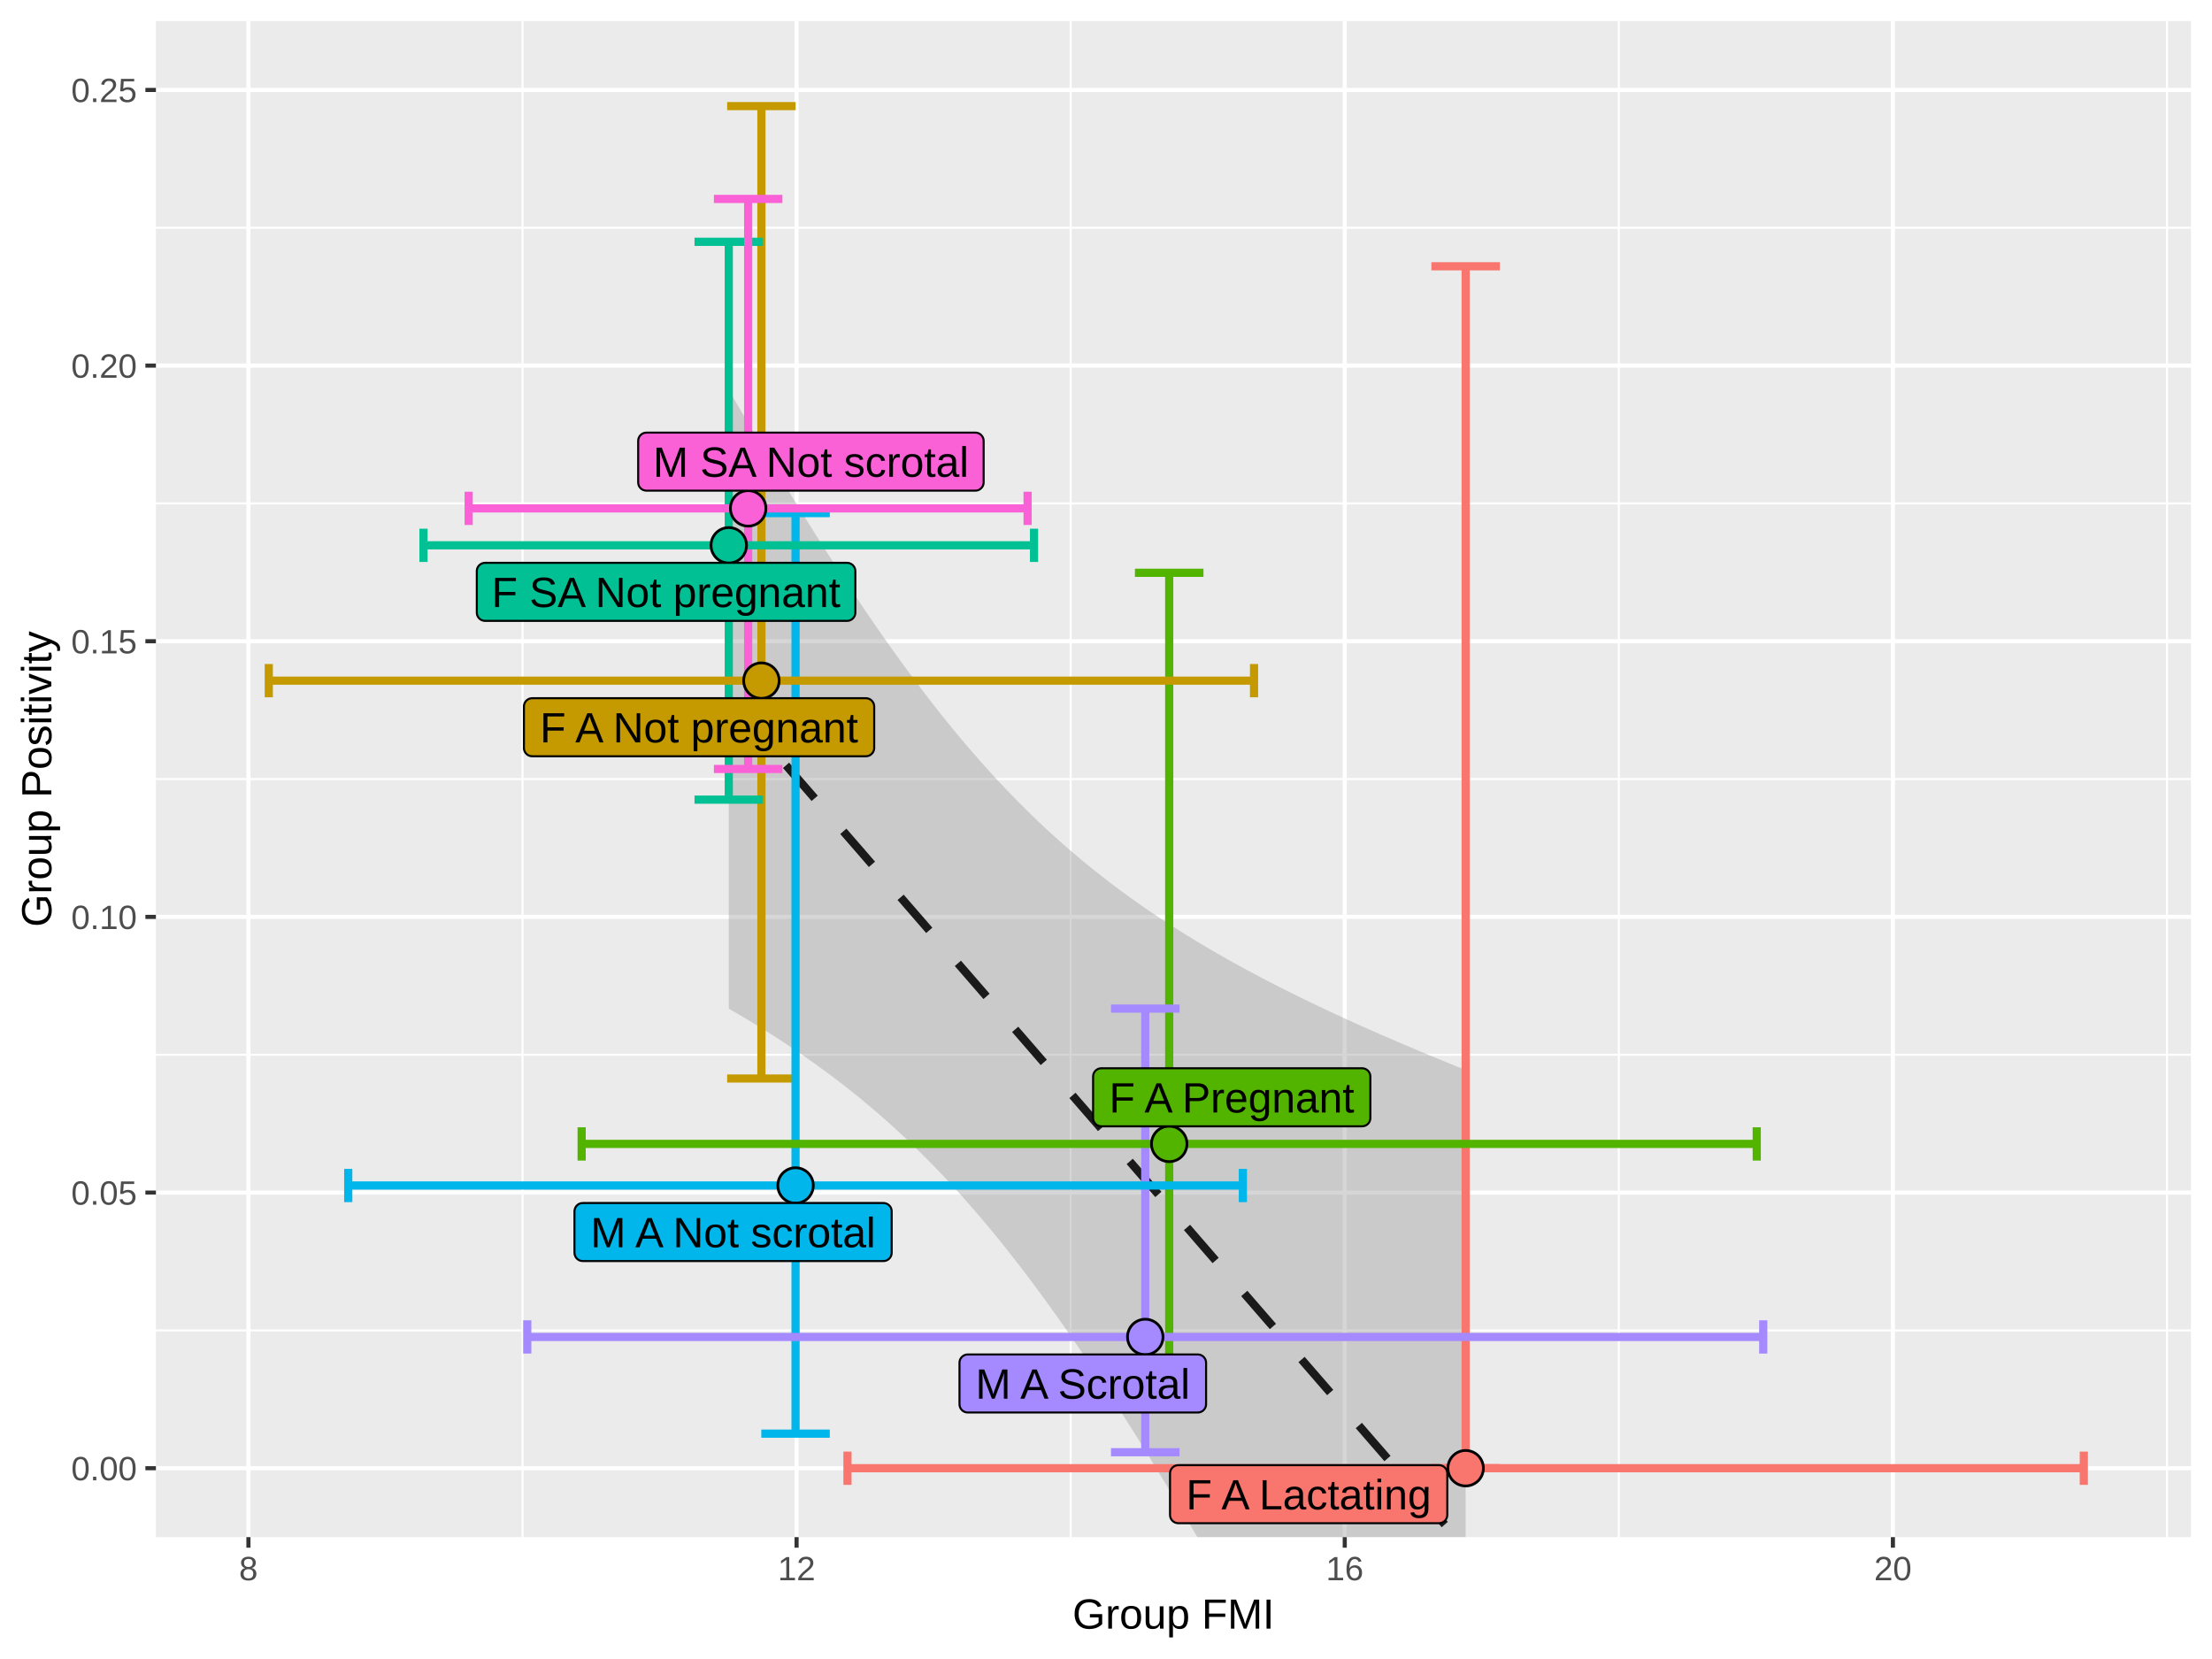
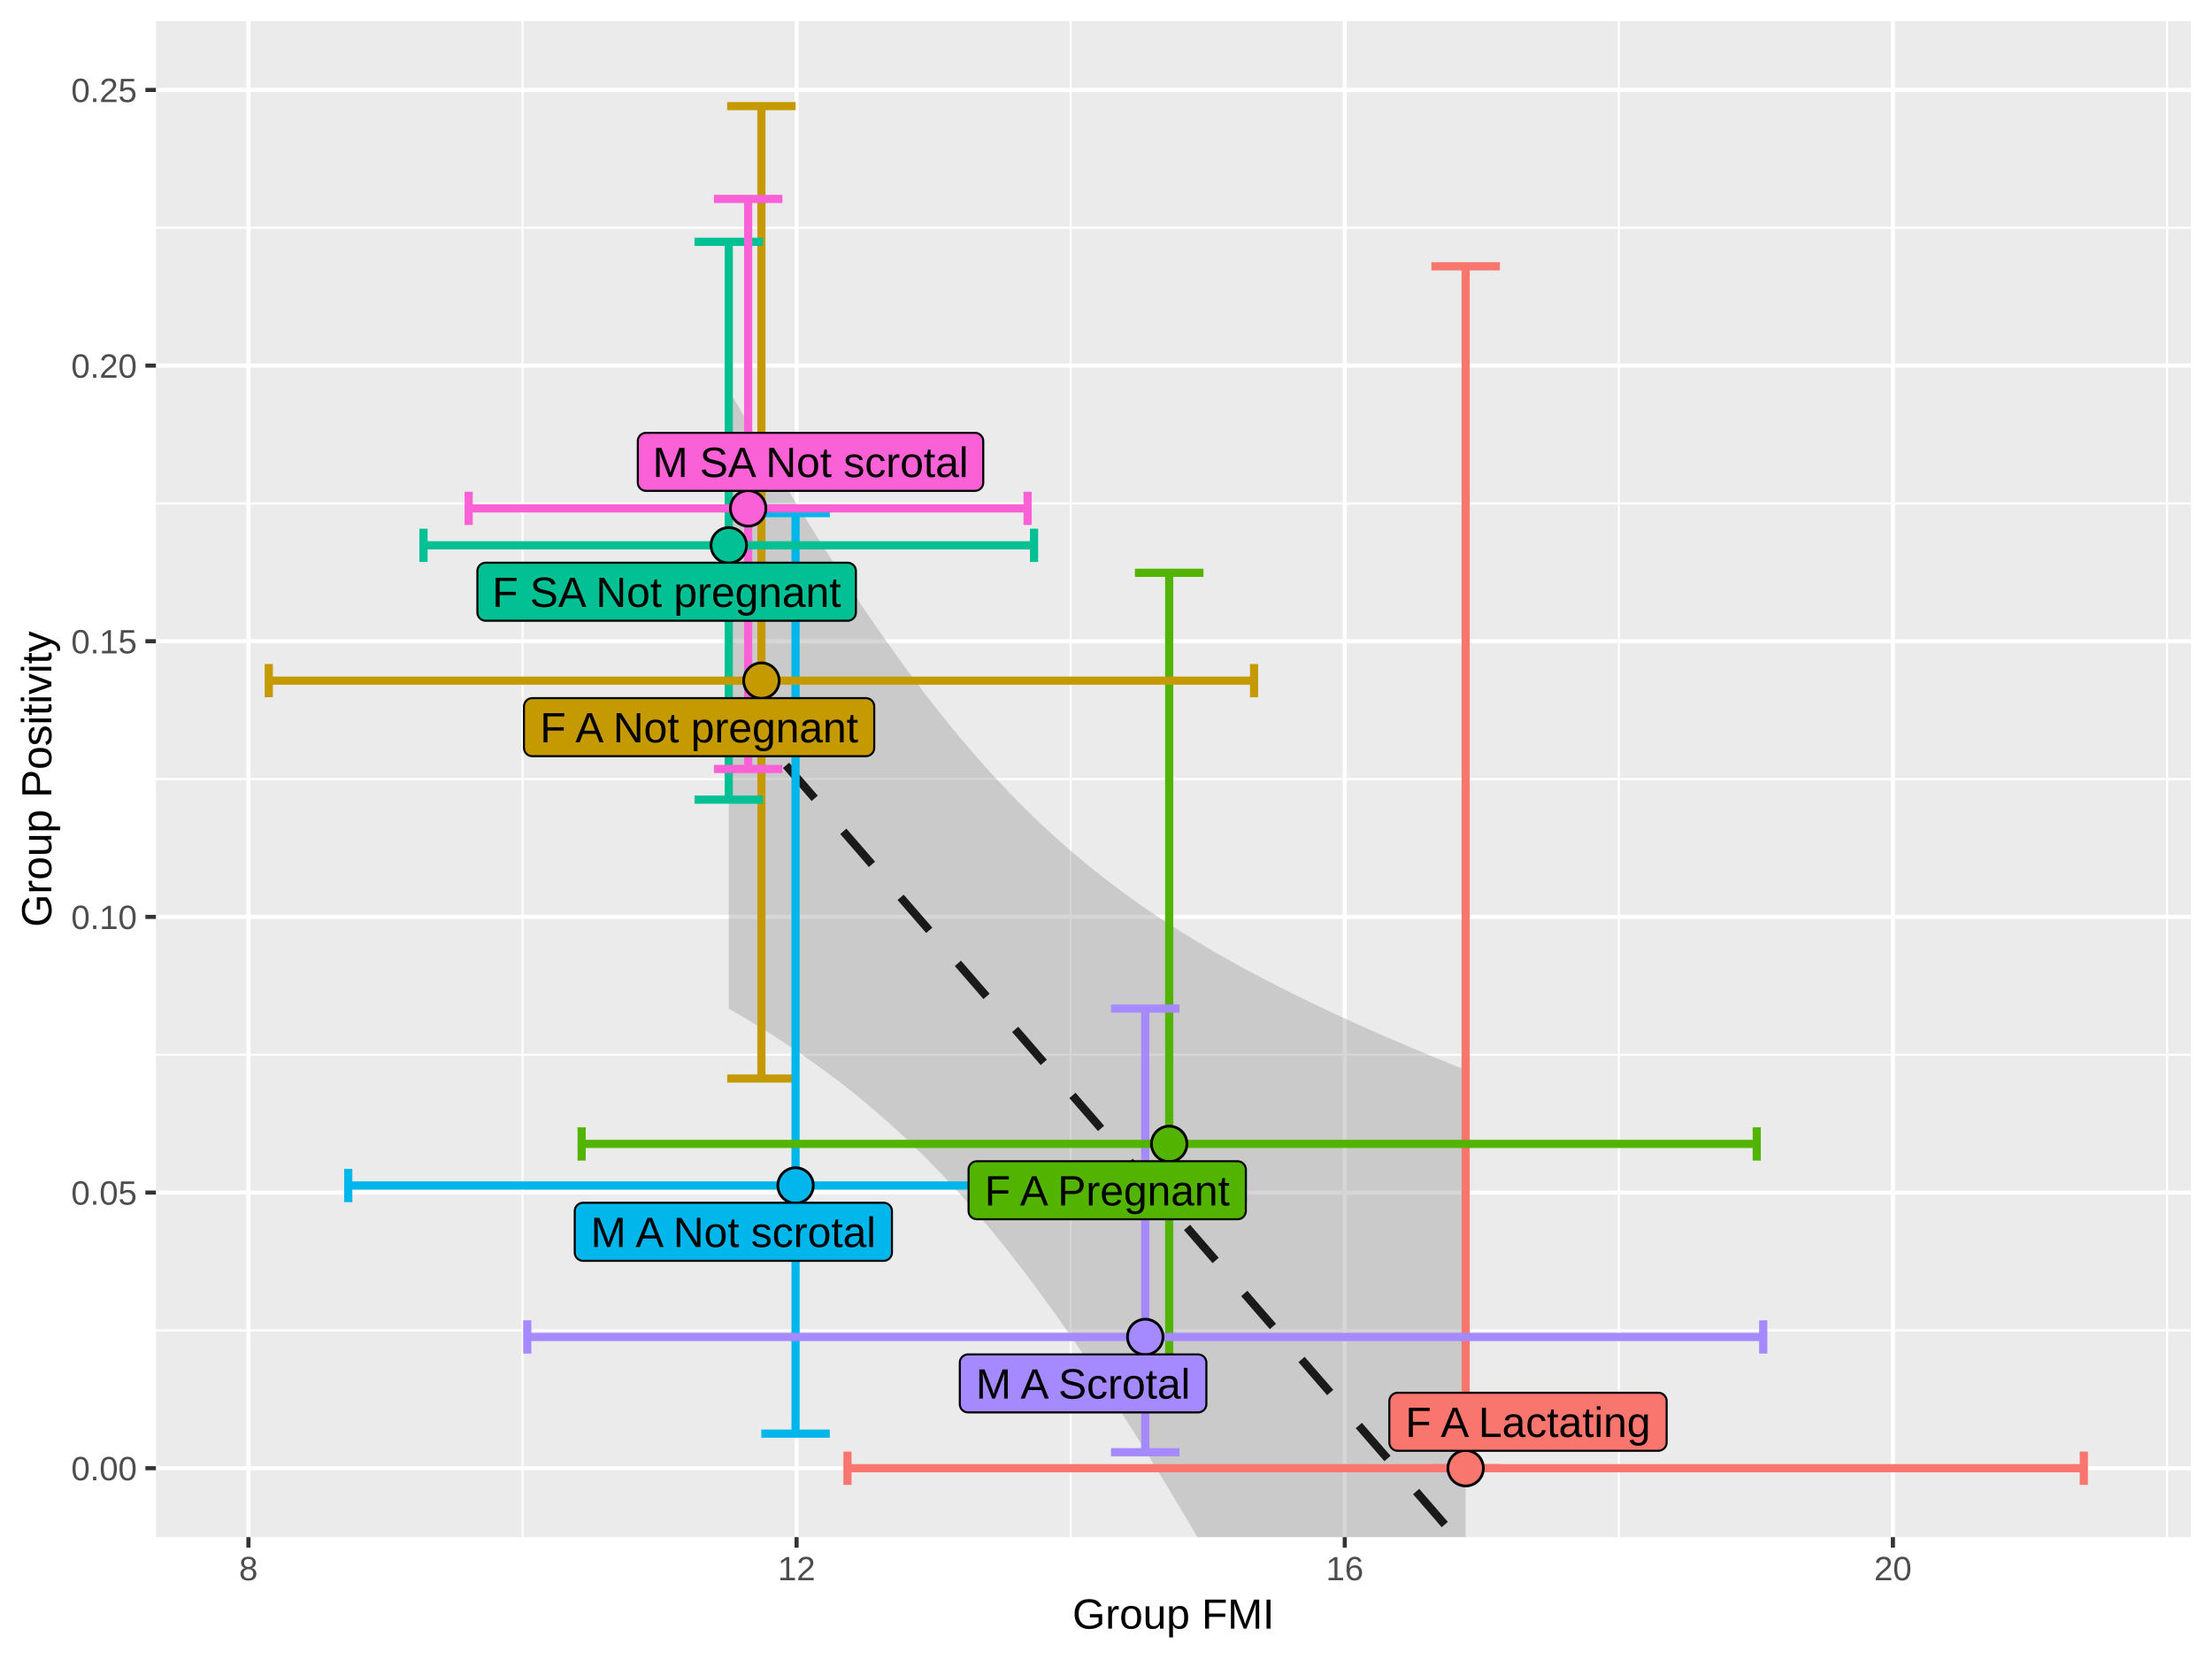
<svg xmlns="http://www.w3.org/2000/svg" class="svglite" width="576.00pt" height="432.00pt" viewBox="0 0 576.00 432.00">
  <defs>
    <style type="text/css">
    .svglite line, .svglite polyline, .svglite polygon, .svglite path, .svglite rect, .svglite circle {
      fill: none;
      stroke: #000000;
      stroke-linecap: round;
      stroke-linejoin: round;
      stroke-miterlimit: 10.00;
    }
    .svglite text {
      white-space: pre;
    }
  </style>
  </defs>
  <rect width="100%" height="100%" style="stroke: none; fill: #FFFFFF;" />
  <defs>
    <clipPath id="cpMC4wMHw1NzYuMDB8MC4wMHw0MzIuMDA=">
      <rect x="0.00" y="0.00" width="576.00" height="432.00" />
    </clipPath>
  </defs>
  <g clip-path="url(#cpMC4wMHw1NzYuMDB8MC4wMHw0MzIuMDA=)">
    <rect x="0.00" y="0.00" width="576.00" height="432.00" style="stroke-width: 1.07; stroke: #FFFFFF; fill: #FFFFFF;" />
  </g>
  <defs>
    <clipPath id="cpNDAuNjB8NTcwLjUyfDUuNDh8NDAwLjI3">
      <rect x="40.60" y="5.48" width="529.92" height="394.79" />
    </clipPath>
  </defs>
  <g clip-path="url(#cpNDAuNjB8NTcwLjUyfDUuNDh8NDAwLjI3)">
    <rect x="40.60" y="5.48" width="529.92" height="394.79" style="stroke-width: 1.07; stroke: none; fill: #EBEBEB;" />
    <polyline points="40.60,346.43 570.52,346.43 " style="stroke-width: 0.53; stroke: #FFFFFF; stroke-linecap: butt;" />
    <polyline points="40.60,274.65 570.52,274.65 " style="stroke-width: 0.53; stroke: #FFFFFF; stroke-linecap: butt;" />
    <polyline points="40.60,202.87 570.52,202.87 " style="stroke-width: 0.53; stroke: #FFFFFF; stroke-linecap: butt;" />
    <polyline points="40.60,131.09 570.52,131.09 " style="stroke-width: 0.53; stroke: #FFFFFF; stroke-linecap: butt;" />
    <polyline points="40.60,59.31 570.52,59.31 " style="stroke-width: 0.53; stroke: #FFFFFF; stroke-linecap: butt;" />
    <polyline points="136.06,400.27 136.06,5.48 " style="stroke-width: 0.53; stroke: #FFFFFF; stroke-linecap: butt;" />
    <polyline points="278.80,400.27 278.80,5.48 " style="stroke-width: 0.53; stroke: #FFFFFF; stroke-linecap: butt;" />
    <polyline points="421.54,400.27 421.54,5.48 " style="stroke-width: 0.53; stroke: #FFFFFF; stroke-linecap: butt;" />
    <polyline points="564.28,400.27 564.28,5.48 " style="stroke-width: 0.53; stroke: #FFFFFF; stroke-linecap: butt;" />
    <polyline points="40.60,382.32 570.52,382.32 " style="stroke-width: 1.07; stroke: #FFFFFF; stroke-linecap: butt;" />
    <polyline points="40.60,310.54 570.52,310.54 " style="stroke-width: 1.07; stroke: #FFFFFF; stroke-linecap: butt;" />
    <polyline points="40.60,238.76 570.52,238.76 " style="stroke-width: 1.07; stroke: #FFFFFF; stroke-linecap: butt;" />
    <polyline points="40.60,166.98 570.52,166.98 " style="stroke-width: 1.07; stroke: #FFFFFF; stroke-linecap: butt;" />
    <polyline points="40.60,95.20 570.52,95.20 " style="stroke-width: 1.07; stroke: #FFFFFF; stroke-linecap: butt;" />
    <polyline points="40.60,23.42 570.52,23.42 " style="stroke-width: 1.07; stroke: #FFFFFF; stroke-linecap: butt;" />
    <polyline points="64.69,400.27 64.69,5.48 " style="stroke-width: 1.07; stroke: #FFFFFF; stroke-linecap: butt;" />
    <polyline points="207.43,400.27 207.43,5.48 " style="stroke-width: 1.07; stroke: #FFFFFF; stroke-linecap: butt;" />
    <polyline points="350.17,400.27 350.17,5.48 " style="stroke-width: 1.07; stroke: #FFFFFF; stroke-linecap: butt;" />
    <polyline points="492.91,400.27 492.91,5.48 " style="stroke-width: 1.07; stroke: #FFFFFF; stroke-linecap: butt;" />
    <polygon points="189.77,101.53 192.20,105.72 194.63,109.88 197.06,114.01 199.49,118.10 201.92,122.16 204.34,126.18 206.77,130.16 209.20,134.09 211.63,137.99 214.06,141.84 216.49,145.64 218.92,149.39 221.35,153.09 223.78,156.73 226.20,160.32 228.63,163.85 231.06,167.32 233.49,170.72 235.92,174.07 238.35,177.34 240.78,180.55 243.21,183.69 245.64,186.76 248.06,189.75 250.49,192.68 252.92,195.53 255.35,198.31 257.78,201.02 260.21,203.65 262.64,206.22 265.07,208.71 267.50,211.13 269.92,213.49 272.35,215.78 274.78,218.00 277.21,220.16 279.64,222.25 282.07,224.29 284.50,226.27 286.93,228.20 289.36,230.07 291.78,231.89 294.21,233.66 296.64,235.39 299.07,237.07 301.50,238.71 303.93,240.31 306.36,241.86 308.79,243.39 311.22,244.88 313.64,246.33 316.07,247.76 318.50,249.15 320.93,250.52 323.36,251.85 325.79,253.17 328.22,254.46 330.65,255.72 333.08,256.97 335.50,258.19 337.93,259.40 340.36,260.58 342.79,261.75 345.22,262.90 347.65,264.04 350.08,265.16 352.51,266.27 354.94,267.36 357.36,268.44 359.79,269.50 362.22,270.56 364.65,271.60 367.08,272.63 369.51,273.66 371.94,274.67 374.37,275.67 376.80,276.67 379.22,277.65 381.65,278.63 381.65,527.89 379.22,523.27 376.80,518.66 374.37,514.05 371.94,509.46 369.51,504.87 367.08,500.29 364.65,495.73 362.22,491.17 359.79,486.63 357.36,482.09 354.94,477.57 352.51,473.07 350.08,468.57 347.65,464.09 345.22,459.63 342.79,455.18 340.36,450.75 337.93,446.34 335.50,441.94 333.08,437.57 330.65,433.21 328.22,428.88 325.79,424.57 323.36,420.29 320.93,416.03 318.50,411.79 316.07,407.59 313.64,403.41 311.22,399.27 308.79,395.16 306.36,391.08 303.93,387.04 301.50,383.04 299.07,379.08 296.64,375.16 294.21,371.29 291.78,367.46 289.36,363.68 286.93,359.95 284.50,356.28 282.07,352.66 279.64,349.10 277.21,345.60 274.78,342.16 272.35,338.78 269.92,335.47 267.50,332.22 265.07,329.05 262.64,325.94 260.21,322.90 257.78,319.94 255.35,317.05 252.92,314.23 250.49,311.48 248.06,308.81 245.64,306.21 243.21,303.68 240.78,301.21 238.35,298.82 235.92,296.50 233.49,294.24 231.06,292.05 228.63,289.92 226.20,287.85 223.78,285.84 221.35,283.88 218.92,281.98 216.49,280.13 214.06,278.34 211.63,276.59 209.20,274.88 206.77,273.22 204.34,271.60 201.92,270.02 199.49,268.48 197.06,266.97 194.63,265.50 192.20,264.06 189.77,262.65 " style="stroke-width: 0.00; stroke: none; stroke-linecap: butt; fill: #999999; fill-opacity: 0.40;" />
    <polyline points="189.77,101.53 192.20,105.72 194.63,109.88 197.06,114.01 199.49,118.10 201.92,122.16 204.34,126.18 206.77,130.16 209.20,134.09 211.63,137.99 214.06,141.84 216.49,145.64 218.92,149.39 221.35,153.09 223.78,156.73 226.20,160.32 228.63,163.85 231.06,167.32 233.49,170.72 235.92,174.07 238.35,177.34 240.78,180.55 243.21,183.69 245.64,186.76 248.06,189.75 250.49,192.68 252.92,195.53 255.35,198.31 257.78,201.02 260.21,203.65 262.64,206.22 265.07,208.71 267.50,211.13 269.92,213.49 272.35,215.78 274.78,218.00 277.21,220.16 279.64,222.25 282.07,224.29 284.50,226.27 286.93,228.20 289.36,230.07 291.78,231.89 294.21,233.66 296.64,235.39 299.07,237.07 301.50,238.71 303.93,240.31 306.36,241.86 308.79,243.39 311.22,244.88 313.64,246.33 316.07,247.76 318.50,249.15 320.93,250.52 323.36,251.85 325.79,253.17 328.22,254.46 330.65,255.72 333.08,256.97 335.50,258.19 337.93,259.40 340.36,260.58 342.79,261.75 345.22,262.90 347.65,264.04 350.08,265.16 352.51,266.27 354.94,267.36 357.36,268.44 359.79,269.50 362.22,270.56 364.65,271.60 367.08,272.63 369.51,273.66 371.94,274.67 374.37,275.67 376.80,276.67 379.22,277.65 381.65,278.63 " style="stroke-width: 2.13; stroke: none; stroke-dasharray: 11.38,11.38; stroke-linecap: butt;" />
    <polyline points="381.65,527.89 379.22,523.27 376.80,518.66 374.37,514.05 371.94,509.46 369.51,504.87 367.08,500.29 364.65,495.73 362.22,491.17 359.79,486.63 357.36,482.09 354.94,477.57 352.51,473.07 350.08,468.57 347.65,464.09 345.22,459.63 342.79,455.18 340.36,450.75 337.93,446.34 335.50,441.94 333.08,437.57 330.65,433.21 328.22,428.88 325.79,424.57 323.36,420.29 320.93,416.03 318.50,411.79 316.07,407.59 313.64,403.41 311.22,399.27 308.79,395.16 306.36,391.08 303.93,387.04 301.50,383.04 299.07,379.08 296.64,375.16 294.21,371.29 291.78,367.46 289.36,363.68 286.93,359.95 284.50,356.28 282.07,352.66 279.64,349.10 277.21,345.60 274.78,342.16 272.35,338.78 269.92,335.47 267.50,332.22 265.07,329.05 262.64,325.94 260.21,322.90 257.78,319.94 255.35,317.05 252.92,314.23 250.49,311.48 248.06,308.81 245.64,306.21 243.21,303.68 240.78,301.21 238.35,298.82 235.92,296.50 233.49,294.24 231.06,292.05 228.63,289.92 226.20,287.85 223.78,285.84 221.35,283.88 218.92,281.98 216.49,280.13 214.06,278.34 211.63,276.59 209.20,274.88 206.77,273.22 204.34,271.60 201.92,270.02 199.49,268.48 197.06,266.97 194.63,265.50 192.20,264.06 189.77,262.65 " style="stroke-width: 2.13; stroke: none; stroke-dasharray: 11.38,11.38; stroke-linecap: butt;" />
    <polyline points="189.77,182.09 192.20,184.89 194.63,187.69 197.06,190.49 199.49,193.29 201.92,196.09 204.34,198.89 206.77,201.69 209.20,204.49 211.63,207.29 214.06,210.09 216.49,212.89 218.92,215.69 221.35,218.49 223.78,221.28 226.20,224.08 228.63,226.88 231.06,229.68 233.49,232.48 235.92,235.28 238.35,238.08 240.78,240.88 243.21,243.68 245.64,246.48 248.06,249.28 250.49,252.08 252.92,254.88 255.35,257.68 257.78,260.48 260.21,263.28 262.64,266.08 265.07,268.88 267.50,271.68 269.92,274.48 272.35,277.28 274.78,280.08 277.21,282.88 279.64,285.68 282.07,288.48 284.50,291.28 286.93,294.08 289.36,296.88 291.78,299.67 294.21,302.47 296.64,305.27 299.07,308.07 301.50,310.87 303.93,313.67 306.36,316.47 308.79,319.27 311.22,322.07 313.64,324.87 316.07,327.67 318.50,330.47 320.93,333.27 323.36,336.07 325.79,338.87 328.22,341.67 330.65,344.47 333.08,347.27 335.50,350.07 337.93,352.87 340.36,355.67 342.79,358.47 345.22,361.27 347.65,364.07 350.08,366.87 352.51,369.67 354.94,372.47 357.36,375.27 359.79,378.06 362.22,380.86 364.65,383.66 367.08,386.46 369.51,389.26 371.94,392.06 374.37,394.86 376.80,397.66 379.22,400.46 381.65,403.26 " style="stroke-width: 2.13; stroke: #1A1A1A; stroke-dasharray: 11.38,11.38; stroke-linecap: butt;" />
    <polyline points="372.73,69.34 390.57,69.34 " style="stroke-width: 2.13; stroke: #F8766D; stroke-linecap: butt;" />
    <polyline points="381.65,69.34 381.65,382.32 " style="stroke-width: 2.13; stroke: #F8766D; stroke-linecap: butt;" />
    <polyline points="372.73,382.32 390.57,382.32 " style="stroke-width: 2.13; stroke: #F8766D; stroke-linecap: butt;" />
    <polyline points="189.35,27.63 207.19,27.63 " style="stroke-width: 2.13; stroke: #C49A00; stroke-linecap: butt;" />
    <polyline points="198.27,27.63 198.27,280.84 " style="stroke-width: 2.13; stroke: #C49A00; stroke-linecap: butt;" />
    <polyline points="189.35,280.84 207.19,280.84 " style="stroke-width: 2.13; stroke: #C49A00; stroke-linecap: butt;" />
    <polyline points="295.53,149.15 313.38,149.15 " style="stroke-width: 2.13; stroke: #53B400; stroke-linecap: butt;" />
    <polyline points="304.46,149.15 304.46,364.66 " style="stroke-width: 2.13; stroke: #53B400; stroke-linecap: butt;" />
    <polyline points="295.53,364.66 313.38,364.66 " style="stroke-width: 2.13; stroke: #53B400; stroke-linecap: butt;" />
    <polyline points="180.85,62.97 198.69,62.97 " style="stroke-width: 2.13; stroke: #00C094; stroke-linecap: butt;" />
    <polyline points="189.77,62.97 189.77,208.23 " style="stroke-width: 2.13; stroke: #00C094; stroke-linecap: butt;" />
    <polyline points="180.85,208.23 198.69,208.23 " style="stroke-width: 2.13; stroke: #00C094; stroke-linecap: butt;" />
    <polyline points="198.24,133.61 216.08,133.61 " style="stroke-width: 2.13; stroke: #00B6EB; stroke-linecap: butt;" />
    <polyline points="207.16,133.61 207.16,373.32 " style="stroke-width: 2.13; stroke: #00B6EB; stroke-linecap: butt;" />
    <polyline points="198.24,373.32 216.08,373.32 " style="stroke-width: 2.13; stroke: #00B6EB; stroke-linecap: butt;" />
    <polyline points="289.30,262.63 307.14,262.63 " style="stroke-width: 2.13; stroke: #A58AFF; stroke-linecap: butt;" />
    <polyline points="298.22,262.63 298.22,378.16 " style="stroke-width: 2.13; stroke: #A58AFF; stroke-linecap: butt;" />
    <polyline points="289.30,378.16 307.14,378.16 " style="stroke-width: 2.13; stroke: #A58AFF; stroke-linecap: butt;" />
    <polyline points="185.90,51.80 203.74,51.80 " style="stroke-width: 2.13; stroke: #FB61D7; stroke-linecap: butt;" />
    <polyline points="194.82,51.80 194.82,200.24 " style="stroke-width: 2.13; stroke: #FB61D7; stroke-linecap: butt;" />
    <polyline points="185.90,200.24 203.74,200.24 " style="stroke-width: 2.13; stroke: #FB61D7; stroke-linecap: butt;" />
    <polyline points="542.62,386.65 542.62,377.99 " style="stroke-width: 2.13; stroke: #F8766D; stroke-linecap: butt;" />
    <polyline points="542.62,382.32 220.68,382.32 " style="stroke-width: 2.13; stroke: #F8766D; stroke-linecap: butt;" />
    <polyline points="220.68,386.65 220.68,377.99 " style="stroke-width: 2.13; stroke: #F8766D; stroke-linecap: butt;" />
    <polyline points="326.55,181.57 326.55,172.90 " style="stroke-width: 2.13; stroke: #C49A00; stroke-linecap: butt;" />
    <polyline points="326.55,177.24 69.99,177.24 " style="stroke-width: 2.13; stroke: #C49A00; stroke-linecap: butt;" />
    <polyline points="69.99,181.57 69.99,172.90 " style="stroke-width: 2.13; stroke: #C49A00; stroke-linecap: butt;" />
    <polyline points="457.45,302.21 457.45,293.54 " style="stroke-width: 2.13; stroke: #53B400; stroke-linecap: butt;" />
    <polyline points="457.45,297.87 151.46,297.87 " style="stroke-width: 2.13; stroke: #53B400; stroke-linecap: butt;" />
    <polyline points="151.46,302.21 151.46,293.54 " style="stroke-width: 2.13; stroke: #53B400; stroke-linecap: butt;" />
    <polyline points="269.26,146.33 269.26,137.67 " style="stroke-width: 2.13; stroke: #00C094; stroke-linecap: butt;" />
    <polyline points="269.26,142.00 110.28,142.00 " style="stroke-width: 2.13; stroke: #00C094; stroke-linecap: butt;" />
    <polyline points="110.28,146.33 110.28,137.67 " style="stroke-width: 2.13; stroke: #00C094; stroke-linecap: butt;" />
    <polyline points="323.64,313.03 323.64,304.37 " style="stroke-width: 2.13; stroke: #00B6EB; stroke-linecap: butt;" />
    <polyline points="323.64,308.70 90.68,308.70 " style="stroke-width: 2.13; stroke: #00B6EB; stroke-linecap: butt;" />
    <polyline points="90.68,313.03 90.68,304.37 " style="stroke-width: 2.13; stroke: #00B6EB; stroke-linecap: butt;" />
    <polyline points="459.14,352.47 459.14,343.81 " style="stroke-width: 2.13; stroke: #A58AFF; stroke-linecap: butt;" />
    <polyline points="459.14,348.14 137.30,348.14 " style="stroke-width: 2.13; stroke: #A58AFF; stroke-linecap: butt;" />
    <polyline points="137.30,352.47 137.30,343.81 " style="stroke-width: 2.13; stroke: #A58AFF; stroke-linecap: butt;" />
    <polyline points="267.59,136.71 267.59,128.04 " style="stroke-width: 2.13; stroke: #FB61D7; stroke-linecap: butt;" />
    <polyline points="267.59,132.38 122.04,132.38 " style="stroke-width: 2.13; stroke: #FB61D7; stroke-linecap: butt;" />
    <polyline points="122.04,136.71 122.04,128.04 " style="stroke-width: 2.13; stroke: #FB61D7; stroke-linecap: butt;" />
    <circle cx="381.65" cy="382.32" r="4.62" style="stroke-width: 0.71; fill: #F8766D;" />
    <circle cx="198.27" cy="177.24" r="4.62" style="stroke-width: 0.71; fill: #C49A00;" />
    <circle cx="304.46" cy="297.87" r="4.62" style="stroke-width: 0.71; fill: #53B400;" />
    <circle cx="189.77" cy="142.00" r="4.62" style="stroke-width: 0.71; fill: #00C094;" />
    <circle cx="207.16" cy="308.70" r="4.62" style="stroke-width: 0.71; fill: #00B6EB;" />
    <circle cx="298.22" cy="348.14" r="4.62" style="stroke-width: 0.71; fill: #A58AFF;" />
    <circle cx="194.82" cy="132.38" r="4.62" style="stroke-width: 0.71; fill: #FB61D7;" />
-     <polygon points="306.83,396.64 374.71,396.64 374.62,396.64 374.97,396.62 375.31,396.55 375.64,396.43 375.94,396.26 376.21,396.04 376.44,395.78 376.62,395.48 376.76,395.16 376.84,394.82 376.87,394.48 376.87,394.48 376.87,383.68 376.87,383.68 376.84,383.34 376.76,383.00 376.62,382.68 376.44,382.39 376.21,382.13 375.94,381.91 375.64,381.73 375.31,381.61 374.97,381.54 374.71,381.52 306.83,381.52 307.09,381.54 306.74,381.53 306.40,381.57 306.06,381.67 305.75,381.81 305.46,382.01 305.21,382.25 305.00,382.53 304.84,382.84 304.73,383.17 304.68,383.51 304.67,383.68 304.67,394.48 304.68,394.30 304.68,394.65 304.73,394.99 304.84,395.32 305.00,395.63 305.21,395.91 305.46,396.15 305.75,396.35 306.06,396.50 306.40,396.59 306.74,396.64 " style="stroke-width: 0.53; fill: #F8766D;" />
-     <text x="340.77" y="393.04" text-anchor="middle" style="font-size: 11.04px; font-family: &quot;Arial&quot;;" textLength="65.00px" lengthAdjust="spacingAndGlyphs">F A Lactating</text>
-     <polygon points="138.59,196.93 225.48,196.93 225.39,196.92 225.74,196.91 226.08,196.84 226.40,196.72 226.70,196.54 226.97,196.32 227.20,196.06 227.39,195.77 227.52,195.45 227.61,195.11 227.64,194.77 227.64,194.77 227.64,183.97 227.64,183.97 227.61,183.63 227.52,183.29 227.39,182.97 227.20,182.68 226.97,182.42 226.70,182.20 226.40,182.02 226.08,181.90 225.74,181.83 225.48,181.81 138.59,181.81 138.85,181.83 138.50,181.81 138.15,181.86 137.82,181.95 137.51,182.10 137.22,182.30 136.97,182.54 136.76,182.82 136.60,183.13 136.49,183.46 136.43,183.80 136.43,183.97 136.43,194.77 136.43,194.59 136.43,194.94 136.49,195.28 136.60,195.61 136.76,195.92 136.97,196.20 137.22,196.44 137.51,196.64 137.82,196.79 138.15,196.88 138.50,196.92 " style="stroke-width: 0.53; fill: #C49A00;" />
-     <text x="182.03" y="193.33" text-anchor="middle" style="font-size: 11.04px; font-family: &quot;Arial&quot;;" textLength="84.01px" lengthAdjust="spacingAndGlyphs">F A Not pregnant</text>
-     <polygon points="286.80,293.29 354.68,293.29 354.59,293.28 354.94,293.27 355.28,293.20 355.61,293.08 355.91,292.90 356.18,292.68 356.41,292.42 356.59,292.13 356.73,291.81 356.81,291.47 356.84,291.13 356.84,291.13 356.84,280.33 356.84,280.33 356.81,279.99 356.73,279.65 356.59,279.33 356.41,279.04 356.18,278.77 355.91,278.56 355.61,278.38 355.28,278.26 354.94,278.19 354.68,278.17 286.80,278.17 287.06,278.19 286.71,278.17 286.37,278.22 286.03,278.31 285.72,278.46 285.43,278.66 285.18,278.90 284.97,279.18 284.81,279.49 284.70,279.82 284.65,280.16 284.64,280.33 284.64,291.13 284.65,290.95 284.65,291.30 284.70,291.64 284.81,291.97 284.97,292.28 285.18,292.56 285.43,292.80 285.72,293.00 286.03,293.15 286.37,293.24 286.71,293.28 " style="stroke-width: 0.53; fill: #53B400;" />
-     <text x="320.74" y="289.69" text-anchor="middle" style="font-size: 11.04px; font-family: &quot;Arial&quot;;" textLength="65.00px" lengthAdjust="spacingAndGlyphs">F A Pregnant</text>
-     <polygon points="126.32,161.67 220.57,161.67 220.48,161.67 220.83,161.66 221.17,161.59 221.49,161.46 221.79,161.29 222.06,161.07 222.29,160.81 222.48,160.52 222.62,160.20 222.70,159.86 222.73,159.51 222.73,159.51 222.73,148.72 222.73,148.72 222.70,148.37 222.62,148.04 222.48,147.72 222.29,147.42 222.06,147.16 221.79,146.94 221.49,146.77 221.17,146.64 220.83,146.58 220.57,146.56 126.32,146.56 126.58,146.58 126.23,146.56 125.89,146.60 125.55,146.70 125.24,146.85 124.95,147.05 124.70,147.29 124.49,147.56 124.33,147.87 124.22,148.20 124.17,148.55 124.16,148.72 124.16,159.51 124.17,159.34 124.17,159.69 124.22,160.03 124.33,160.36 124.49,160.67 124.70,160.94 124.95,161.19 125.24,161.38 125.55,161.53 125.89,161.63 126.23,161.67 " style="stroke-width: 0.53; fill: #00C094;" />
-     <text x="173.44" y="158.07" text-anchor="middle" style="font-size: 11.04px; font-family: &quot;Arial&quot;;" textLength="91.37px" lengthAdjust="spacingAndGlyphs">F SA Not pregnant</text>
-     <polygon points="151.75,328.38 230.03,328.38 229.95,328.37 230.29,328.36 230.63,328.29 230.96,328.17 231.26,327.99 231.53,327.77 231.76,327.51 231.95,327.22 232.08,326.90 232.16,326.56 232.19,326.22 232.19,326.22 232.19,315.42 232.19,315.42 232.16,315.08 232.08,314.74 231.95,314.42 231.76,314.13 231.53,313.87 231.26,313.65 230.96,313.47 230.63,313.35 230.29,313.28 230.03,313.26 151.75,313.26 152.01,313.28 151.67,313.27 151.32,313.31 150.99,313.40 150.67,313.55 150.39,313.75 150.14,313.99 149.93,314.27 149.77,314.58 149.66,314.91 149.60,315.25 149.59,315.42 149.59,326.22 149.60,326.04 149.60,326.39 149.66,326.73 149.77,327.06 149.93,327.37 150.14,327.65 150.39,327.89 150.67,328.09 150.99,328.24 151.32,328.33 151.67,328.37 " style="stroke-width: 0.53; fill: #00B6EB;" />
-     <text x="190.89" y="324.78" text-anchor="middle" style="font-size: 11.04px; font-family: &quot;Arial&quot;;" textLength="75.40px" lengthAdjust="spacingAndGlyphs">M A Not scrotal</text>
-     <polygon points="252.01,367.81 311.90,367.81 311.81,367.81 312.16,367.80 312.50,367.73 312.82,367.60 313.13,367.43 313.39,367.21 313.62,366.95 313.81,366.66 313.95,366.34 314.03,366.00 314.06,365.65 314.06,365.65 314.06,354.86 314.06,354.86 314.03,354.51 313.95,354.18 313.81,353.86 313.62,353.56 313.39,353.30 313.13,353.08 312.82,352.91 312.50,352.78 312.16,352.72 311.90,352.70 252.01,352.70 252.27,352.72 251.92,352.70 251.58,352.74 251.24,352.84 250.93,352.99 250.64,353.19 250.39,353.43 250.18,353.71 250.02,354.01 249.91,354.34 249.86,354.69 249.85,354.86 249.85,365.65 249.86,365.48 249.86,365.83 249.91,366.17 250.02,366.50 250.18,366.81 250.39,367.08 250.64,367.33 250.93,367.52 251.24,367.67 251.58,367.77 251.92,367.81 " style="stroke-width: 0.53; fill: #A58AFF;" />
-     <text x="281.95" y="364.21" text-anchor="middle" style="font-size: 11.04px; font-family: &quot;Arial&quot;;" textLength="57.01px" lengthAdjust="spacingAndGlyphs">M A Scrotal</text>
-     <polygon points="168.34,127.76 253.98,127.76 253.89,127.76 254.24,127.75 254.58,127.68 254.90,127.56 255.20,127.38 255.47,127.16 255.70,126.90 255.89,126.61 256.03,126.29 256.11,125.95 256.14,125.60 256.14,125.60 256.14,114.81 256.14,114.81 256.11,114.47 256.03,114.13 255.89,113.81 255.70,113.51 255.47,113.25 255.20,113.03 254.90,112.86 254.58,112.74 254.24,112.67 253.98,112.65 168.34,112.65 168.60,112.67 168.25,112.65 167.91,112.70 167.57,112.79 167.26,112.94 166.97,113.14 166.72,113.38 166.51,113.66 166.35,113.97 166.24,114.29 166.19,114.64 166.18,114.81 166.18,125.60 166.19,125.43 166.19,125.78 166.24,126.12 166.35,126.45 166.51,126.76 166.72,127.04 166.97,127.28 167.26,127.48 167.57,127.62 167.91,127.72 168.25,127.76 " style="stroke-width: 0.53; fill: #FB61D7;" />
-     <text x="211.16" y="124.16" text-anchor="middle" style="font-size: 11.04px; font-family: &quot;Arial&quot;;" textLength="82.76px" lengthAdjust="spacingAndGlyphs">M SA Not scrotal</text>
+     <polygon points="363.94,377.78 431.83,377.78 431.74,377.78 432.09,377.76 432.43,377.69 432.75,377.57 433.05,377.40 433.32,377.18 433.55,376.92 433.74,376.62 433.87,376.30 433.96,375.97 433.99,375.62 433.99,375.62 433.99,364.83 433.99,364.83 433.96,364.48 433.87,364.14 433.74,363.82 433.55,363.53 433.32,363.27 433.05,363.05 432.75,362.87 432.43,362.75 432.09,362.68 431.83,362.67 363.94,362.67 364.20,362.68 363.86,362.67 363.51,362.71 363.18,362.81 362.86,362.96 362.58,363.15 362.33,363.39 362.12,363.67 361.96,363.98 361.85,364.31 361.79,364.65 361.78,364.83 361.78,375.62 361.79,375.45 361.79,375.79 361.85,376.14 361.96,376.47 362.12,376.77 362.33,377.05 362.58,377.29 362.86,377.49 363.18,377.64 363.51,377.74 363.86,377.78 " style="stroke-width: 0.53; fill: #F8766D;" />
+     <text x="397.88" y="374.18" text-anchor="middle" style="font-size: 11.04px; font-family: &quot;Arial&quot;;" textLength="65.00px" lengthAdjust="spacingAndGlyphs">F A Lactating</text>
+     <polygon points="138.60,196.91 225.49,196.91 225.41,196.90 225.75,196.89 226.10,196.82 226.42,196.70 226.72,196.52 226.99,196.30 227.22,196.04 227.41,195.75 227.54,195.43 227.63,195.09 227.65,194.75 227.65,194.75 227.65,183.95 227.65,183.95 227.63,183.61 227.54,183.27 227.41,182.95 227.22,182.66 226.99,182.40 226.72,182.18 226.42,182.00 226.10,181.88 225.75,181.81 225.49,181.79 138.60,181.79 138.87,181.81 138.52,181.79 138.17,181.84 137.84,181.93 137.52,182.08 137.24,182.28 136.99,182.52 136.78,182.80 136.62,183.11 136.51,183.44 136.45,183.78 136.44,183.95 136.44,194.75 136.45,194.57 136.45,194.92 136.51,195.26 136.62,195.59 136.78,195.90 136.99,196.18 137.24,196.42 137.52,196.62 137.84,196.77 138.17,196.86 138.52,196.90 " style="stroke-width: 0.53; fill: #C49A00;" />
+     <text x="182.05" y="193.31" text-anchor="middle" style="font-size: 11.04px; font-family: &quot;Arial&quot;;" textLength="84.01px" lengthAdjust="spacingAndGlyphs">F A Not pregnant</text>
+     <polygon points="254.37,317.49 322.25,317.49 322.17,317.49 322.51,317.48 322.85,317.41 323.18,317.29 323.48,317.11 323.75,316.89 323.98,316.63 324.17,316.34 324.30,316.02 324.39,315.68 324.41,315.33 324.41,315.33 324.41,304.54 324.41,304.54 324.39,304.20 324.30,303.86 324.17,303.54 323.98,303.24 323.75,302.98 323.48,302.76 323.18,302.59 322.85,302.47 322.51,302.40 322.25,302.38 254.37,302.38 254.63,302.40 254.28,302.38 253.94,302.43 253.61,302.52 253.29,302.67 253.01,302.87 252.76,303.11 252.55,303.39 252.38,303.70 252.27,304.03 252.22,304.37 252.21,304.54 252.21,315.33 252.22,315.16 252.22,315.51 252.27,315.85 252.38,316.18 252.55,316.49 252.76,316.77 253.01,317.01 253.29,317.21 253.61,317.35 253.94,317.45 254.28,317.49 " style="stroke-width: 0.53; fill: #53B400;" />
+     <text x="288.31" y="313.89" text-anchor="middle" style="font-size: 11.04px; font-family: &quot;Arial&quot;;" textLength="65.00px" lengthAdjust="spacingAndGlyphs">F A Pregnant</text>
+     <polygon points="126.47,161.64 220.72,161.64 220.63,161.64 220.98,161.63 221.32,161.56 221.64,161.43 221.94,161.26 222.21,161.04 222.44,160.78 222.63,160.49 222.77,160.17 222.85,159.83 222.88,159.48 222.88,159.48 222.88,148.69 222.88,148.69 222.85,148.34 222.77,148.01 222.63,147.69 222.44,147.39 222.21,147.13 221.94,146.91 221.64,146.74 221.32,146.61 220.98,146.54 220.72,146.53 126.47,146.53 126.73,146.54 126.38,146.53 126.04,146.57 125.70,146.67 125.39,146.82 125.10,147.02 124.85,147.26 124.64,147.53 124.48,147.84 124.37,148.17 124.32,148.52 124.31,148.69 124.31,159.48 124.32,159.31 124.32,159.66 124.37,160.00 124.48,160.33 124.64,160.64 124.85,160.91 125.10,161.16 125.39,161.35 125.70,161.50 126.04,161.60 126.38,161.64 " style="stroke-width: 0.53; fill: #00C094;" />
+     <text x="173.59" y="158.04" text-anchor="middle" style="font-size: 11.04px; font-family: &quot;Arial&quot;;" textLength="91.37px" lengthAdjust="spacingAndGlyphs">F SA Not pregnant</text>
+     <polygon points="151.82,328.31 230.10,328.31 230.01,328.31 230.36,328.30 230.70,328.23 231.03,328.10 231.33,327.93 231.60,327.71 231.83,327.45 232.01,327.16 232.15,326.84 232.23,326.50 232.26,326.15 232.26,326.15 232.26,315.36 232.26,315.36 232.23,315.01 232.15,314.68 232.01,314.36 231.83,314.06 231.60,313.80 231.33,313.58 231.03,313.41 230.70,313.29 230.36,313.22 230.10,313.20 151.82,313.20 152.08,313.22 151.73,313.20 151.39,313.24 151.06,313.34 150.74,313.49 150.46,313.69 150.20,313.93 150.00,314.21 149.83,314.51 149.72,314.84 149.67,315.19 149.66,315.36 149.66,326.15 149.67,325.98 149.67,326.33 149.72,326.67 149.83,327.00 150.00,327.31 150.20,327.59 150.46,327.83 150.74,328.02 151.06,328.17 151.39,328.27 151.73,328.31 " style="stroke-width: 0.53; fill: #00B6EB;" />
+     <text x="190.96" y="324.71" text-anchor="middle" style="font-size: 11.04px; font-family: &quot;Arial&quot;;" textLength="75.40px" lengthAdjust="spacingAndGlyphs">M A Not scrotal</text>
+     <polygon points="252.09,367.79 311.98,367.79 311.89,367.79 312.24,367.78 312.58,367.71 312.90,367.58 313.20,367.41 313.47,367.19 313.70,366.93 313.89,366.64 314.02,366.32 314.11,365.98 314.14,365.63 314.14,365.63 314.14,354.84 314.14,354.84 314.11,354.49 314.02,354.16 313.89,353.84 313.70,353.54 313.47,353.28 313.20,353.06 312.90,352.89 312.58,352.77 312.24,352.70 311.98,352.68 252.09,352.68 252.35,352.70 252.00,352.68 251.65,352.72 251.32,352.82 251.01,352.97 250.72,353.17 250.47,353.41 250.26,353.69 250.10,353.99 249.99,354.32 249.93,354.67 249.93,354.84 249.93,365.63 249.93,365.46 249.93,365.81 249.99,366.15 250.10,366.48 250.26,366.79 250.47,367.07 250.72,367.31 251.01,367.50 251.32,367.65 251.65,367.75 252.00,367.79 " style="stroke-width: 0.53; fill: #A58AFF;" />
+     <text x="282.03" y="364.19" text-anchor="middle" style="font-size: 11.04px; font-family: &quot;Arial&quot;;" textLength="57.01px" lengthAdjust="spacingAndGlyphs">M A Scrotal</text>
+     <polygon points="168.24,127.82 253.88,127.82 253.79,127.82 254.14,127.80 254.48,127.73 254.80,127.61 255.10,127.44 255.37,127.22 255.60,126.96 255.79,126.66 255.93,126.34 256.01,126.01 256.04,125.66 256.04,125.66 256.04,114.87 256.04,114.87 256.01,114.52 255.93,114.18 255.79,113.86 255.60,113.57 255.37,113.31 255.10,113.09 254.80,112.92 254.48,112.79 254.14,112.72 253.88,112.71 168.24,112.71 168.50,112.72 168.15,112.71 167.81,112.75 167.47,112.85 167.16,113.00 166.87,113.19 166.62,113.43 166.41,113.71 166.25,114.02 166.14,114.35 166.09,114.69 166.08,114.87 166.08,125.66 166.09,125.49 166.09,125.83 166.14,126.18 166.25,126.51 166.41,126.81 166.62,127.09 166.87,127.33 167.16,127.53 167.47,127.68 167.81,127.78 168.15,127.82 " style="stroke-width: 0.53; fill: #FB61D7;" />
+     <text x="211.06" y="124.22" text-anchor="middle" style="font-size: 11.04px; font-family: &quot;Arial&quot;;" textLength="82.76px" lengthAdjust="spacingAndGlyphs">M SA Not scrotal</text>
  </g>
  <g clip-path="url(#cpMC4wMHw1NzYuMDB8MC4wMHw0MzIuMDA=)">
    <text x="35.67" y="385.47" text-anchor="end" style="font-size: 8.80px;fill: #4D4D4D; font-family: &quot;Arial&quot;;" textLength="17.13px" lengthAdjust="spacingAndGlyphs">0.00</text>
    <text x="35.67" y="313.70" text-anchor="end" style="font-size: 8.80px;fill: #4D4D4D; font-family: &quot;Arial&quot;;" textLength="17.13px" lengthAdjust="spacingAndGlyphs">0.05</text>
    <text x="35.67" y="241.92" text-anchor="end" style="font-size: 8.80px;fill: #4D4D4D; font-family: &quot;Arial&quot;;" textLength="17.13px" lengthAdjust="spacingAndGlyphs">0.10</text>
    <text x="35.67" y="170.14" text-anchor="end" style="font-size: 8.80px;fill: #4D4D4D; font-family: &quot;Arial&quot;;" textLength="17.13px" lengthAdjust="spacingAndGlyphs">0.15</text>
    <text x="35.67" y="98.36" text-anchor="end" style="font-size: 8.80px;fill: #4D4D4D; font-family: &quot;Arial&quot;;" textLength="17.13px" lengthAdjust="spacingAndGlyphs">0.20</text>
    <text x="35.67" y="26.58" text-anchor="end" style="font-size: 8.80px;fill: #4D4D4D; font-family: &quot;Arial&quot;;" textLength="17.13px" lengthAdjust="spacingAndGlyphs">0.25</text>
    <polyline points="37.86,382.32 40.60,382.32 " style="stroke-width: 1.07; stroke: #333333; stroke-linecap: butt;" />
    <polyline points="37.86,310.54 40.60,310.54 " style="stroke-width: 1.07; stroke: #333333; stroke-linecap: butt;" />
    <polyline points="37.86,238.76 40.60,238.76 " style="stroke-width: 1.07; stroke: #333333; stroke-linecap: butt;" />
    <polyline points="37.86,166.98 40.60,166.98 " style="stroke-width: 1.07; stroke: #333333; stroke-linecap: butt;" />
    <polyline points="37.86,95.20 40.60,95.20 " style="stroke-width: 1.07; stroke: #333333; stroke-linecap: butt;" />
    <polyline points="37.86,23.42 40.60,23.42 " style="stroke-width: 1.07; stroke: #333333; stroke-linecap: butt;" />
    <polyline points="64.69,403.01 64.69,400.27 " style="stroke-width: 1.07; stroke: #333333; stroke-linecap: butt;" />
    <polyline points="207.43,403.01 207.43,400.27 " style="stroke-width: 1.07; stroke: #333333; stroke-linecap: butt;" />
    <polyline points="350.17,403.01 350.17,400.27 " style="stroke-width: 1.07; stroke: #333333; stroke-linecap: butt;" />
    <polyline points="492.91,403.01 492.91,400.27 " style="stroke-width: 1.07; stroke: #333333; stroke-linecap: butt;" />
    <text x="64.69" y="411.50" text-anchor="middle" style="font-size: 8.80px;fill: #4D4D4D; font-family: &quot;Arial&quot;;" textLength="4.90px" lengthAdjust="spacingAndGlyphs">8</text>
    <text x="207.43" y="411.50" text-anchor="middle" style="font-size: 8.80px;fill: #4D4D4D; font-family: &quot;Arial&quot;;" textLength="9.79px" lengthAdjust="spacingAndGlyphs">12</text>
    <text x="350.17" y="411.50" text-anchor="middle" style="font-size: 8.80px;fill: #4D4D4D; font-family: &quot;Arial&quot;;" textLength="9.79px" lengthAdjust="spacingAndGlyphs">16</text>
    <text x="492.91" y="411.50" text-anchor="middle" style="font-size: 8.80px;fill: #4D4D4D; font-family: &quot;Arial&quot;;" textLength="9.79px" lengthAdjust="spacingAndGlyphs">20</text>
    <text x="305.56" y="424.09" text-anchor="middle" style="font-size: 11.00px; font-family: &quot;Arial&quot;;" textLength="52.57px" lengthAdjust="spacingAndGlyphs">Group FMI</text>
    <text transform="translate(13.37,202.87) rotate(-90)" text-anchor="middle" style="font-size: 11.00px; font-family: &quot;Arial&quot;;" textLength="77.02px" lengthAdjust="spacingAndGlyphs">Group Positivity</text>
  </g>
</svg>
